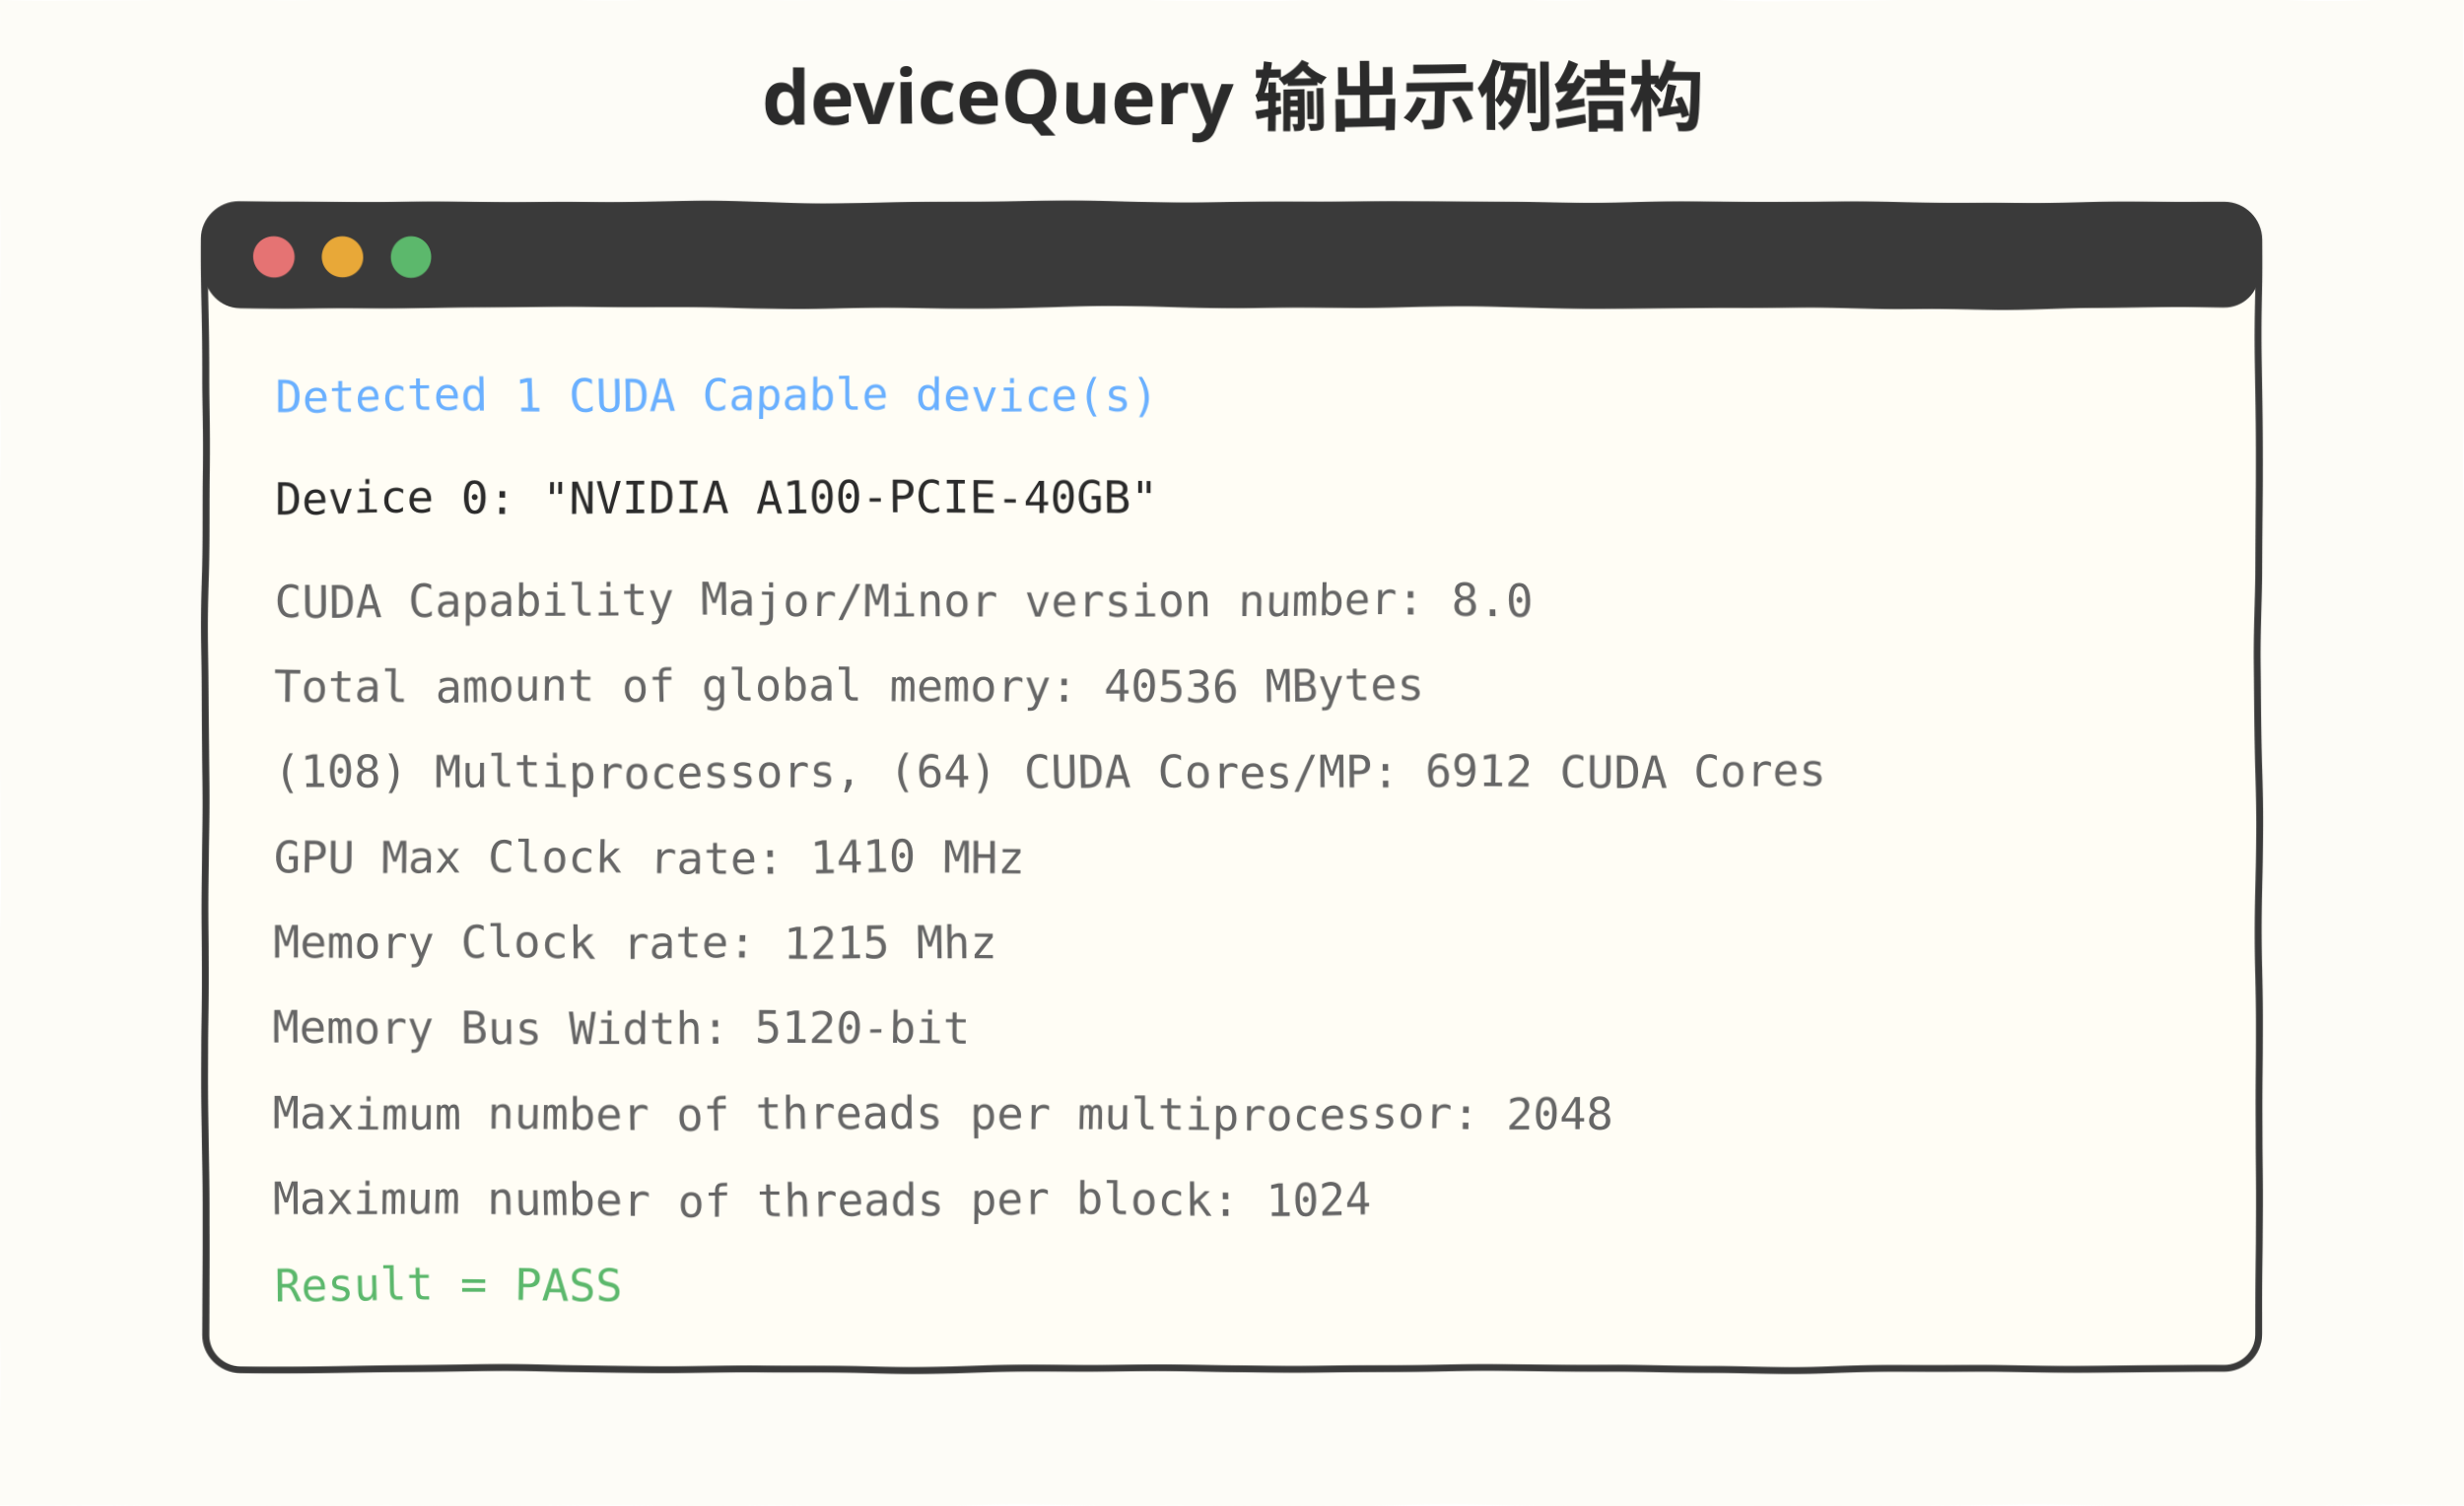
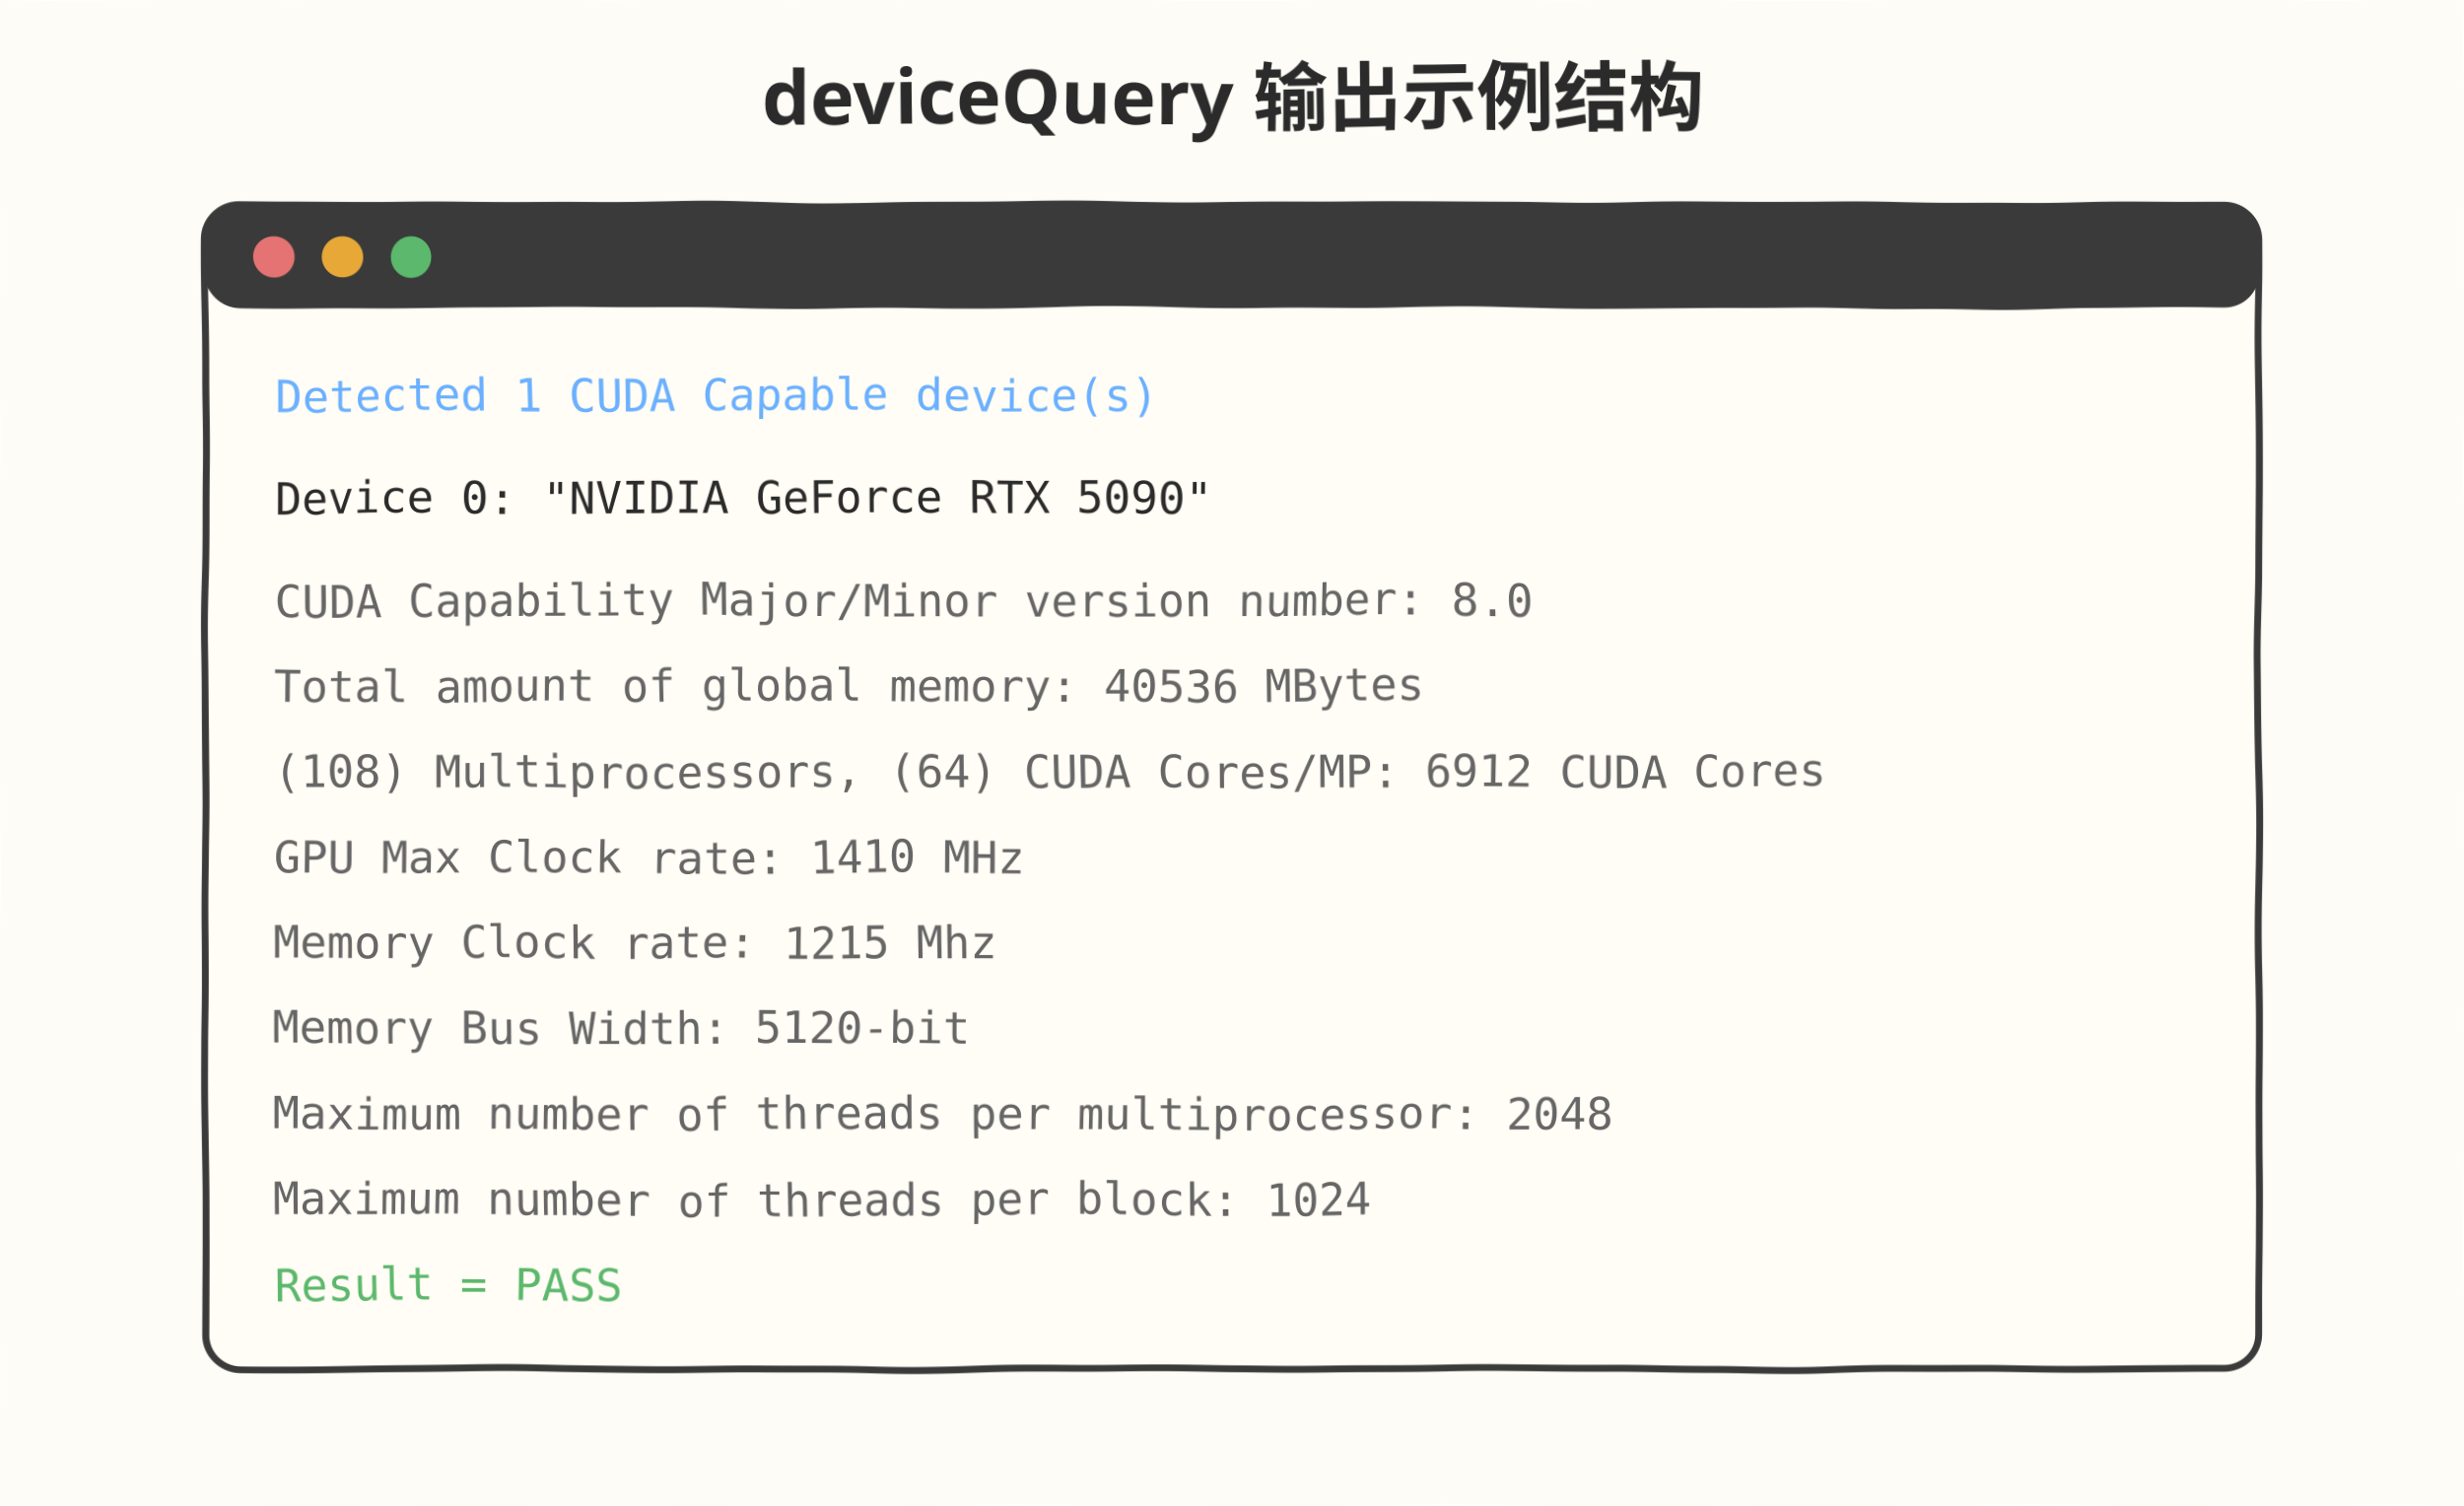
<svg xmlns="http://www.w3.org/2000/svg" width="720" height="440" viewBox="0 0 720 440" font-family="'Comic Sans MS','Marker Felt','Segoe UI',cursive">
  <defs>
    <filter id="sketch" x="-3%" y="-3%" width="106%" height="106%">
      <feTurbulence type="fractalNoise" baseFrequency="0.018" numOctaves="2" seed="4" result="n" />
      <feDisplacementMap in="SourceGraphic" in2="n" scale="1.8" />
    </filter>
  </defs>
  <g filter="url(#sketch)">
    <rect width="720" height="440" fill="#fdfcf7" />
    <text x="360" y="36" text-anchor="middle" font-size="22" font-weight="bold" fill="#2b2b2b">deviceQuery 输出示例结构</text>
    <rect x="60" y="60" width="600" height="340" rx="10" fill="#fffdf5" stroke="#3a3a3a" stroke-width="2" />
    <rect x="60" y="60" width="600" height="30" rx="10" fill="#3a3a3a" />
    <circle cx="80" cy="75" r="6" fill="#e57373" />
    <circle cx="100" cy="75" r="6" fill="#e8a838" />
    <circle cx="120" cy="75" r="6" fill="#5cb86c" />
    <text x="80" y="120" font-family="monospace" font-size="13" fill="#6ab0ff">Detected 1 CUDA Capable device(s)</text>
-     <text x="80" y="150" font-family="monospace" font-size="13" fill="#2b2b2b">Device 0: "NVIDIA A100-PCIE-40GB"</text>
+     <text x="80" y="150" font-family="monospace" font-size="13" fill="#2b2b2b">Device 0: "NVIDIA GeForce RTX 5090"</text>
    <text x="80" y="180" font-family="monospace" font-size="13" fill="#666666">  CUDA Capability Major/Minor version number:    8.0</text>
    <text x="80" y="205" font-family="monospace" font-size="13" fill="#666666">  Total amount of global memory:                 40536 MBytes</text>
    <text x="80" y="230" font-family="monospace" font-size="13" fill="#666666">  (108) Multiprocessors, (64) CUDA Cores/MP:     6912 CUDA Cores</text>
    <text x="80" y="255" font-family="monospace" font-size="13" fill="#666666">  GPU Max Clock rate:                            1410 MHz</text>
    <text x="80" y="280" font-family="monospace" font-size="13" fill="#666666">  Memory Clock rate:                             1215 Mhz</text>
    <text x="80" y="305" font-family="monospace" font-size="13" fill="#666666">  Memory Bus Width:                              5120-bit</text>
    <text x="80" y="330" font-family="monospace" font-size="13" fill="#666666">  Maximum number of threads per multiprocessor:  2048</text>
    <text x="80" y="355" font-family="monospace" font-size="13" fill="#666666">  Maximum number of threads per block:           1024</text>
    <text x="80" y="380" font-family="monospace" font-size="13" fill="#5cb86c">Result = PASS</text>
  </g>
</svg>
